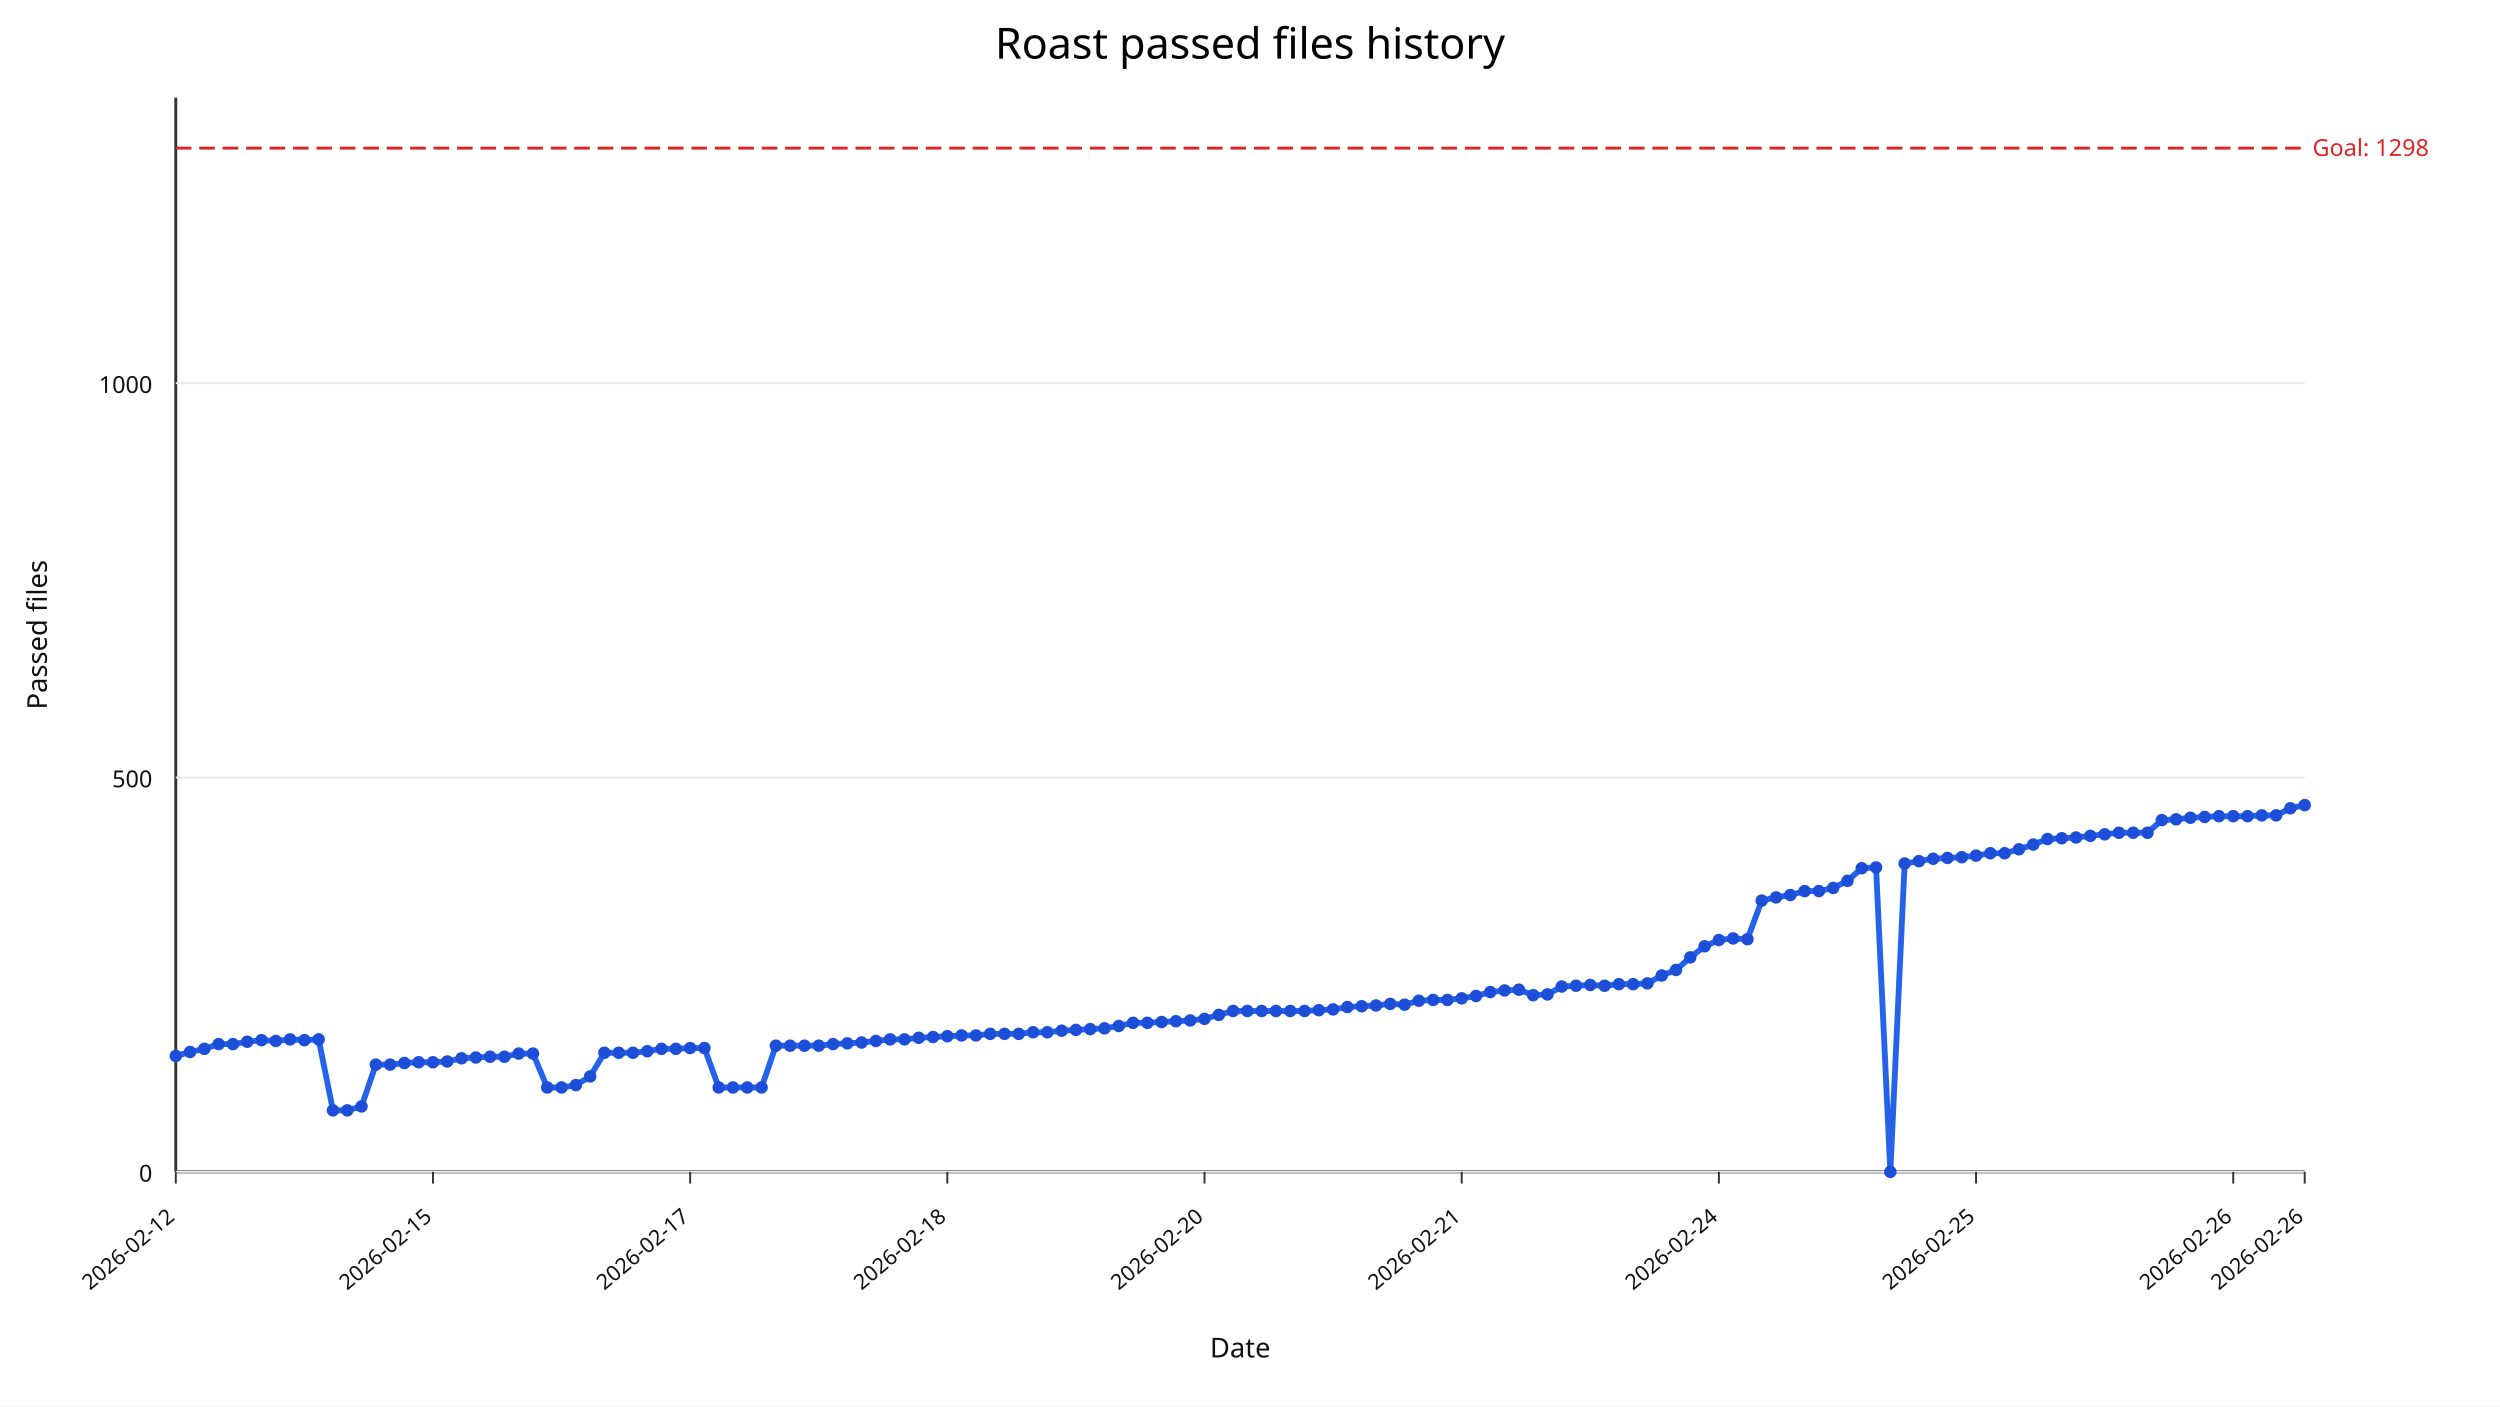
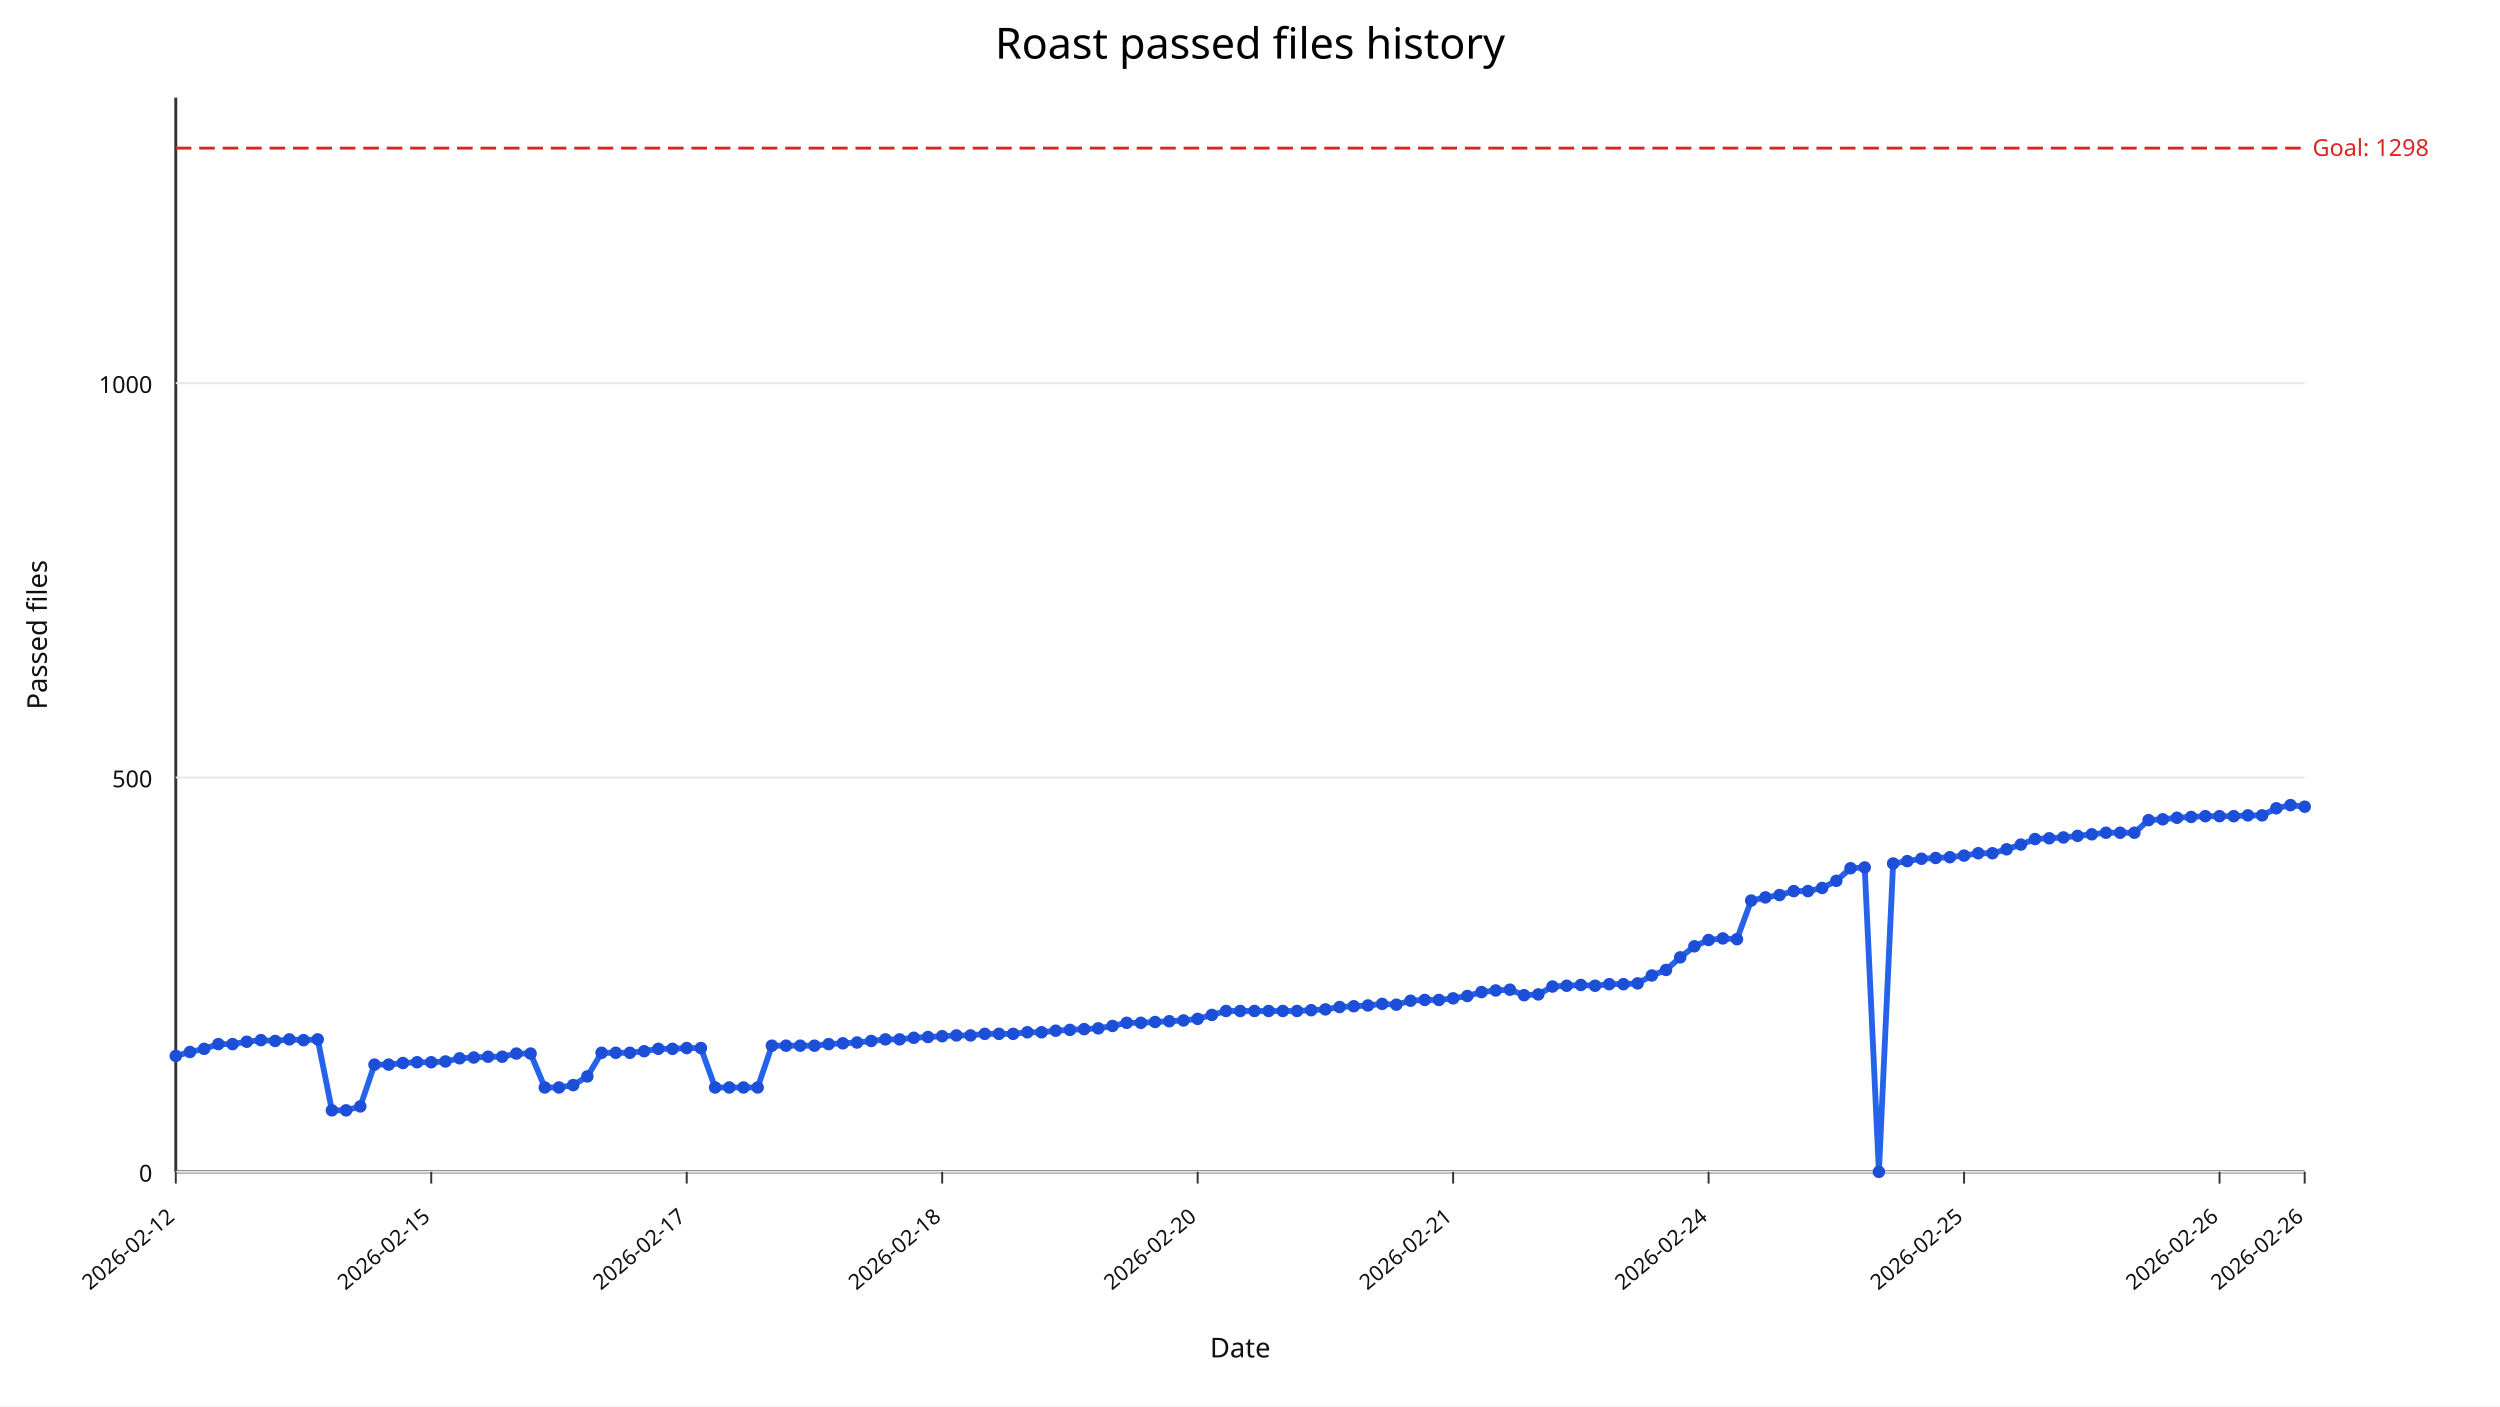
<svg xmlns="http://www.w3.org/2000/svg" width="1280" height="720" viewBox="0 0 1280 720">
  <rect width="100%" height="100%" fill="#ffffff" />
  <text x="640" y="30" text-anchor="middle" font-size="22" font-family="sans-serif">Roast passed files history</text>
  <line x1="90" y1="600" x2="1180" y2="600" stroke="#333" stroke-width="1.5" />
  <line x1="90" y1="50" x2="90" y2="600" stroke="#333" stroke-width="1.5" />
  <line x1="90" y1="600.00" x2="1180" y2="600.00" stroke="#e5e7eb" stroke-width="1" />
  <text x="78" y="605.00" text-anchor="end" font-size="12" fill="#111" font-family="sans-serif">0</text>
  <line x1="90" y1="398.09" x2="1180" y2="398.09" stroke="#e5e7eb" stroke-width="1" />
  <text x="78" y="403.09" text-anchor="end" font-size="12" fill="#111" font-family="sans-serif">500</text>
  <line x1="90" y1="196.18" x2="1180" y2="196.18" stroke="#e5e7eb" stroke-width="1" />
  <text x="78" y="201.18" text-anchor="end" font-size="12" fill="#111" font-family="sans-serif">1000</text>
  <line x1="90.00" y1="600" x2="90.00" y2="606" stroke="#333" stroke-width="1" />
  <text x="90.00" y="624" text-anchor="end" font-size="11" fill="#111" transform="rotate(-40 90.00,624)" font-family="sans-serif">2026-02-12</text>
-   <line x1="221.68" y1="600" x2="221.68" y2="606" stroke="#333" stroke-width="1" />
-   <text x="221.68" y="624" text-anchor="end" font-size="11" fill="#111" transform="rotate(-40 221.68,624)" font-family="sans-serif">2026-02-15</text>
-   <line x1="353.36" y1="600" x2="353.36" y2="606" stroke="#333" stroke-width="1" />
-   <text x="353.36" y="624" text-anchor="end" font-size="11" fill="#111" transform="rotate(-40 353.36,624)" font-family="sans-serif">2026-02-17</text>
-   <line x1="485.03" y1="600" x2="485.03" y2="606" stroke="#333" stroke-width="1" />
-   <text x="485.03" y="624" text-anchor="end" font-size="11" fill="#111" transform="rotate(-40 485.03,624)" font-family="sans-serif">2026-02-18</text>
-   <line x1="616.71" y1="600" x2="616.71" y2="606" stroke="#333" stroke-width="1" />
-   <text x="616.71" y="624" text-anchor="end" font-size="11" fill="#111" transform="rotate(-40 616.71,624)" font-family="sans-serif">2026-02-20</text>
-   <line x1="748.39" y1="600" x2="748.39" y2="606" stroke="#333" stroke-width="1" />
-   <text x="748.39" y="624" text-anchor="end" font-size="11" fill="#111" transform="rotate(-40 748.39,624)" font-family="sans-serif">2026-02-21</text>
-   <line x1="880.07" y1="600" x2="880.07" y2="606" stroke="#333" stroke-width="1" />
-   <text x="880.07" y="624" text-anchor="end" font-size="11" fill="#111" transform="rotate(-40 880.07,624)" font-family="sans-serif">2026-02-24</text>
-   <line x1="1011.74" y1="600" x2="1011.74" y2="606" stroke="#333" stroke-width="1" />
-   <text x="1011.74" y="624" text-anchor="end" font-size="11" fill="#111" transform="rotate(-40 1011.74,624)" font-family="sans-serif">2026-02-25</text>
-   <line x1="1143.42" y1="600" x2="1143.42" y2="606" stroke="#333" stroke-width="1" />
-   <text x="1143.42" y="624" text-anchor="end" font-size="11" fill="#111" transform="rotate(-40 1143.42,624)" font-family="sans-serif">2026-02-26</text>
+   <line x1="220.80" y1="600" x2="220.80" y2="606" stroke="#333" stroke-width="1" />
+   <text x="220.80" y="624" text-anchor="end" font-size="11" fill="#111" transform="rotate(-40 220.80,624)" font-family="sans-serif">2026-02-15</text>
+   <line x1="351.60" y1="600" x2="351.60" y2="606" stroke="#333" stroke-width="1" />
+   <text x="351.60" y="624" text-anchor="end" font-size="11" fill="#111" transform="rotate(-40 351.60,624)" font-family="sans-serif">2026-02-17</text>
+   <line x1="482.40" y1="600" x2="482.40" y2="606" stroke="#333" stroke-width="1" />
+   <text x="482.40" y="624" text-anchor="end" font-size="11" fill="#111" transform="rotate(-40 482.40,624)" font-family="sans-serif">2026-02-18</text>
+   <line x1="613.20" y1="600" x2="613.20" y2="606" stroke="#333" stroke-width="1" />
+   <text x="613.20" y="624" text-anchor="end" font-size="11" fill="#111" transform="rotate(-40 613.20,624)" font-family="sans-serif">2026-02-20</text>
+   <line x1="744.00" y1="600" x2="744.00" y2="606" stroke="#333" stroke-width="1" />
+   <text x="744.00" y="624" text-anchor="end" font-size="11" fill="#111" transform="rotate(-40 744.00,624)" font-family="sans-serif">2026-02-21</text>
+   <line x1="874.80" y1="600" x2="874.80" y2="606" stroke="#333" stroke-width="1" />
+   <text x="874.80" y="624" text-anchor="end" font-size="11" fill="#111" transform="rotate(-40 874.80,624)" font-family="sans-serif">2026-02-24</text>
+   <line x1="1005.60" y1="600" x2="1005.60" y2="606" stroke="#333" stroke-width="1" />
+   <text x="1005.60" y="624" text-anchor="end" font-size="11" fill="#111" transform="rotate(-40 1005.60,624)" font-family="sans-serif">2026-02-25</text>
+   <line x1="1136.40" y1="600" x2="1136.40" y2="606" stroke="#333" stroke-width="1" />
+   <text x="1136.40" y="624" text-anchor="end" font-size="11" fill="#111" transform="rotate(-40 1136.40,624)" font-family="sans-serif">2026-02-26</text>
  <line x1="1180.00" y1="600" x2="1180.00" y2="606" stroke="#333" stroke-width="1" />
  <text x="1180.00" y="624" text-anchor="end" font-size="11" fill="#111" transform="rotate(-40 1180.00,624)" font-family="sans-serif">2026-02-26</text>
  <line x1="90" y1="75.84" x2="1180" y2="75.84" stroke="#dc2626" stroke-width="1.5" stroke-dasharray="8,4" />
  <text x="1184" y="79.84" font-size="12" fill="#dc2626" font-family="sans-serif">Goal: 1298</text>
-   <polyline fill="none" stroke="#2563eb" stroke-width="3" points="90.00,540.64 97.32,538.62 104.63,537.00 111.95,534.58 119.26,534.58 126.58,533.37 133.89,532.56 141.21,532.97 148.52,532.16 155.84,532.56 163.15,532.16 170.47,568.50 177.79,568.50 185.10,566.48 192.42,545.08 199.73,545.08 207.05,544.27 214.36,543.87 221.68,543.87 228.99,543.47 236.31,541.85 243.62,541.45 250.94,541.04 258.26,541.04 265.57,539.43 272.89,539.43 280.20,556.79 287.52,556.79 294.83,555.58 302.15,551.14 309.46,539.02 316.78,539.02 324.09,539.02 331.41,538.22 338.72,537.00 346.04,537.00 353.36,536.60 360.67,536.60 367.99,556.79 375.30,556.79 382.62,556.79 389.93,556.79 397.25,535.39 404.56,535.39 411.88,535.39 419.19,535.39 426.51,534.58 433.83,534.18 441.14,533.77 448.46,532.97 455.77,532.16 463.09,532.16 470.40,531.35 477.72,530.95 485.03,530.54 492.35,530.14 499.66,530.14 506.98,529.33 514.30,529.33 521.61,529.33 528.93,528.52 536.24,528.52 543.56,527.72 550.87,527.31 558.19,526.91 565.50,526.51 572.82,525.29 580.13,523.68 587.45,523.68 594.77,523.27 602.08,522.87 609.40,522.47 616.71,521.66 624.03,519.64 631.34,517.62 638.66,517.62 645.97,517.62 653.29,517.62 660.60,517.62 667.92,517.62 675.23,517.22 682.55,516.81 689.87,515.60 697.18,515.20 704.50,514.79 711.81,513.99 719.13,514.39 726.44,512.37 733.76,511.97 741.07,511.97 748.39,511.16 755.70,509.95 763.02,507.93 770.34,507.12 777.65,506.72 784.97,509.54 792.28,509.14 799.60,505.10 806.91,504.70 814.23,504.30 821.54,504.70 828.86,503.89 836.17,503.89 843.49,503.49 850.81,499.45 858.12,496.62 865.44,490.16 872.75,484.51 880.07,481.28 887.38,480.47 894.70,480.87 902.01,461.09 909.33,459.47 916.64,458.26 923.96,456.24 931.28,456.24 938.59,454.63 945.91,450.99 953.22,444.53 960.54,444.13 967.85,600.00 975.17,442.11 982.48,440.90 989.80,439.68 997.11,439.28 1004.43,438.88 1011.74,438.07 1019.06,436.86 1026.38,436.86 1033.69,434.84 1041.01,432.42 1048.32,429.59 1055.64,429.19 1062.95,428.78 1070.27,427.97 1077.58,427.17 1084.90,426.36 1092.21,426.36 1099.53,426.36 1106.85,419.90 1114.16,419.49 1121.48,418.69 1128.79,418.28 1136.11,417.88 1143.42,417.88 1150.74,417.88 1158.05,417.47 1165.37,417.47 1172.68,413.84 1180.00,412.22" />
+   <polyline fill="none" stroke="#2563eb" stroke-width="3" points="90.00,540.64 97.27,538.62 104.53,537.00 111.80,534.58 119.07,534.58 126.33,533.37 133.60,532.56 140.87,532.97 148.13,532.16 155.40,532.56 162.67,532.16 169.93,568.50 177.20,568.50 184.47,566.48 191.73,545.08 199.00,545.08 206.27,544.27 213.53,543.87 220.80,543.87 228.07,543.47 235.33,541.85 242.60,541.45 249.87,541.04 257.13,541.04 264.40,539.43 271.67,539.43 278.93,556.79 286.20,556.79 293.47,555.58 300.73,551.14 308.00,539.02 315.27,539.02 322.53,539.02 329.80,538.22 337.07,537.00 344.33,537.00 351.60,536.60 358.87,536.60 366.13,556.79 373.40,556.79 380.67,556.79 387.93,556.79 395.20,535.39 402.47,535.39 409.73,535.39 417.00,535.39 424.27,534.58 431.53,534.18 438.80,533.77 446.07,532.97 453.33,532.16 460.60,532.16 467.87,531.35 475.13,530.95 482.40,530.54 489.67,530.14 496.93,530.14 504.20,529.33 511.47,529.33 518.73,529.33 526.00,528.52 533.27,528.52 540.53,527.72 547.80,527.31 555.07,526.91 562.33,526.51 569.60,525.29 576.87,523.68 584.13,523.68 591.40,523.27 598.67,522.87 605.93,522.47 613.20,521.66 620.47,519.64 627.73,517.62 635.00,517.62 642.27,517.62 649.53,517.62 656.80,517.62 664.07,517.62 671.33,517.22 678.60,516.81 685.87,515.60 693.13,515.20 700.40,514.79 707.67,513.99 714.93,514.39 722.20,512.37 729.47,511.97 736.73,511.97 744.00,511.16 751.27,509.95 758.53,507.93 765.80,507.12 773.07,506.72 780.33,509.54 787.60,509.14 794.87,505.10 802.13,504.70 809.40,504.30 816.67,504.70 823.93,503.89 831.20,503.89 838.47,503.49 845.73,499.45 853.00,496.62 860.27,490.16 867.53,484.51 874.80,481.28 882.07,480.47 889.33,480.87 896.60,461.09 903.87,459.47 911.13,458.26 918.40,456.24 925.67,456.24 932.93,454.63 940.20,450.99 947.47,444.53 954.73,444.13 962.00,600.00 969.27,442.11 976.53,440.90 983.80,439.68 991.07,439.28 998.33,438.88 1005.60,438.07 1012.87,436.86 1020.13,436.86 1027.40,434.84 1034.67,432.42 1041.93,429.59 1049.20,429.19 1056.47,428.78 1063.73,427.97 1071.00,427.17 1078.27,426.36 1085.53,426.36 1092.80,426.36 1100.07,419.90 1107.33,419.49 1114.60,418.69 1121.87,418.28 1129.13,417.88 1136.40,417.88 1143.67,417.88 1150.93,417.47 1158.20,417.47 1165.47,413.84 1172.73,412.22 1180.00,413.03" />
  <circle cx="90.00" cy="540.64" r="3.2" fill="#1d4ed8" />
-   <circle cx="97.32" cy="538.62" r="3.2" fill="#1d4ed8" />
-   <circle cx="104.63" cy="537.00" r="3.2" fill="#1d4ed8" />
-   <circle cx="111.95" cy="534.58" r="3.2" fill="#1d4ed8" />
-   <circle cx="119.26" cy="534.58" r="3.2" fill="#1d4ed8" />
-   <circle cx="126.58" cy="533.37" r="3.2" fill="#1d4ed8" />
-   <circle cx="133.89" cy="532.56" r="3.2" fill="#1d4ed8" />
-   <circle cx="141.21" cy="532.97" r="3.2" fill="#1d4ed8" />
-   <circle cx="148.52" cy="532.16" r="3.2" fill="#1d4ed8" />
-   <circle cx="155.84" cy="532.56" r="3.2" fill="#1d4ed8" />
-   <circle cx="163.15" cy="532.16" r="3.2" fill="#1d4ed8" />
-   <circle cx="170.47" cy="568.50" r="3.2" fill="#1d4ed8" />
-   <circle cx="177.79" cy="568.50" r="3.2" fill="#1d4ed8" />
-   <circle cx="185.10" cy="566.48" r="3.2" fill="#1d4ed8" />
-   <circle cx="192.42" cy="545.08" r="3.2" fill="#1d4ed8" />
-   <circle cx="199.73" cy="545.08" r="3.2" fill="#1d4ed8" />
-   <circle cx="207.05" cy="544.27" r="3.2" fill="#1d4ed8" />
-   <circle cx="214.36" cy="543.87" r="3.2" fill="#1d4ed8" />
-   <circle cx="221.68" cy="543.87" r="3.2" fill="#1d4ed8" />
-   <circle cx="228.99" cy="543.47" r="3.2" fill="#1d4ed8" />
-   <circle cx="236.31" cy="541.85" r="3.2" fill="#1d4ed8" />
-   <circle cx="243.62" cy="541.45" r="3.2" fill="#1d4ed8" />
-   <circle cx="250.94" cy="541.04" r="3.2" fill="#1d4ed8" />
-   <circle cx="258.26" cy="541.04" r="3.2" fill="#1d4ed8" />
-   <circle cx="265.57" cy="539.43" r="3.2" fill="#1d4ed8" />
-   <circle cx="272.89" cy="539.43" r="3.2" fill="#1d4ed8" />
-   <circle cx="280.20" cy="556.79" r="3.2" fill="#1d4ed8" />
-   <circle cx="287.52" cy="556.79" r="3.2" fill="#1d4ed8" />
-   <circle cx="294.83" cy="555.58" r="3.2" fill="#1d4ed8" />
-   <circle cx="302.15" cy="551.14" r="3.2" fill="#1d4ed8" />
-   <circle cx="309.46" cy="539.02" r="3.2" fill="#1d4ed8" />
-   <circle cx="316.78" cy="539.02" r="3.2" fill="#1d4ed8" />
-   <circle cx="324.09" cy="539.02" r="3.2" fill="#1d4ed8" />
-   <circle cx="331.41" cy="538.22" r="3.2" fill="#1d4ed8" />
-   <circle cx="338.72" cy="537.00" r="3.2" fill="#1d4ed8" />
-   <circle cx="346.04" cy="537.00" r="3.2" fill="#1d4ed8" />
-   <circle cx="353.36" cy="536.60" r="3.2" fill="#1d4ed8" />
-   <circle cx="360.67" cy="536.60" r="3.2" fill="#1d4ed8" />
-   <circle cx="367.99" cy="556.79" r="3.2" fill="#1d4ed8" />
-   <circle cx="375.30" cy="556.79" r="3.2" fill="#1d4ed8" />
-   <circle cx="382.62" cy="556.79" r="3.2" fill="#1d4ed8" />
-   <circle cx="389.93" cy="556.79" r="3.2" fill="#1d4ed8" />
-   <circle cx="397.25" cy="535.39" r="3.2" fill="#1d4ed8" />
-   <circle cx="404.56" cy="535.39" r="3.2" fill="#1d4ed8" />
-   <circle cx="411.88" cy="535.39" r="3.2" fill="#1d4ed8" />
-   <circle cx="419.19" cy="535.39" r="3.2" fill="#1d4ed8" />
-   <circle cx="426.51" cy="534.58" r="3.2" fill="#1d4ed8" />
-   <circle cx="433.83" cy="534.18" r="3.2" fill="#1d4ed8" />
-   <circle cx="441.14" cy="533.77" r="3.2" fill="#1d4ed8" />
-   <circle cx="448.46" cy="532.97" r="3.2" fill="#1d4ed8" />
-   <circle cx="455.77" cy="532.16" r="3.2" fill="#1d4ed8" />
-   <circle cx="463.09" cy="532.16" r="3.2" fill="#1d4ed8" />
-   <circle cx="470.40" cy="531.35" r="3.2" fill="#1d4ed8" />
-   <circle cx="477.72" cy="530.95" r="3.2" fill="#1d4ed8" />
-   <circle cx="485.03" cy="530.54" r="3.2" fill="#1d4ed8" />
-   <circle cx="492.35" cy="530.14" r="3.2" fill="#1d4ed8" />
-   <circle cx="499.66" cy="530.14" r="3.2" fill="#1d4ed8" />
-   <circle cx="506.98" cy="529.33" r="3.2" fill="#1d4ed8" />
-   <circle cx="514.30" cy="529.33" r="3.2" fill="#1d4ed8" />
-   <circle cx="521.61" cy="529.33" r="3.2" fill="#1d4ed8" />
-   <circle cx="528.93" cy="528.52" r="3.2" fill="#1d4ed8" />
-   <circle cx="536.24" cy="528.52" r="3.2" fill="#1d4ed8" />
-   <circle cx="543.56" cy="527.72" r="3.2" fill="#1d4ed8" />
-   <circle cx="550.87" cy="527.31" r="3.2" fill="#1d4ed8" />
-   <circle cx="558.19" cy="526.91" r="3.2" fill="#1d4ed8" />
-   <circle cx="565.50" cy="526.51" r="3.2" fill="#1d4ed8" />
-   <circle cx="572.82" cy="525.29" r="3.2" fill="#1d4ed8" />
-   <circle cx="580.13" cy="523.68" r="3.2" fill="#1d4ed8" />
-   <circle cx="587.45" cy="523.68" r="3.2" fill="#1d4ed8" />
-   <circle cx="594.77" cy="523.27" r="3.2" fill="#1d4ed8" />
-   <circle cx="602.08" cy="522.87" r="3.2" fill="#1d4ed8" />
-   <circle cx="609.40" cy="522.47" r="3.2" fill="#1d4ed8" />
-   <circle cx="616.71" cy="521.66" r="3.2" fill="#1d4ed8" />
-   <circle cx="624.03" cy="519.64" r="3.2" fill="#1d4ed8" />
-   <circle cx="631.34" cy="517.62" r="3.2" fill="#1d4ed8" />
-   <circle cx="638.66" cy="517.62" r="3.2" fill="#1d4ed8" />
-   <circle cx="645.97" cy="517.62" r="3.2" fill="#1d4ed8" />
-   <circle cx="653.29" cy="517.62" r="3.2" fill="#1d4ed8" />
-   <circle cx="660.60" cy="517.62" r="3.2" fill="#1d4ed8" />
-   <circle cx="667.92" cy="517.62" r="3.2" fill="#1d4ed8" />
-   <circle cx="675.23" cy="517.22" r="3.2" fill="#1d4ed8" />
-   <circle cx="682.55" cy="516.81" r="3.2" fill="#1d4ed8" />
-   <circle cx="689.87" cy="515.60" r="3.2" fill="#1d4ed8" />
-   <circle cx="697.18" cy="515.20" r="3.2" fill="#1d4ed8" />
-   <circle cx="704.50" cy="514.79" r="3.2" fill="#1d4ed8" />
-   <circle cx="711.81" cy="513.99" r="3.2" fill="#1d4ed8" />
-   <circle cx="719.13" cy="514.39" r="3.2" fill="#1d4ed8" />
-   <circle cx="726.44" cy="512.37" r="3.2" fill="#1d4ed8" />
-   <circle cx="733.76" cy="511.97" r="3.2" fill="#1d4ed8" />
-   <circle cx="741.07" cy="511.97" r="3.2" fill="#1d4ed8" />
-   <circle cx="748.39" cy="511.16" r="3.2" fill="#1d4ed8" />
-   <circle cx="755.70" cy="509.95" r="3.2" fill="#1d4ed8" />
-   <circle cx="763.02" cy="507.93" r="3.2" fill="#1d4ed8" />
-   <circle cx="770.34" cy="507.12" r="3.2" fill="#1d4ed8" />
-   <circle cx="777.65" cy="506.72" r="3.2" fill="#1d4ed8" />
-   <circle cx="784.97" cy="509.54" r="3.2" fill="#1d4ed8" />
-   <circle cx="792.28" cy="509.14" r="3.2" fill="#1d4ed8" />
-   <circle cx="799.60" cy="505.10" r="3.2" fill="#1d4ed8" />
-   <circle cx="806.91" cy="504.70" r="3.2" fill="#1d4ed8" />
-   <circle cx="814.23" cy="504.30" r="3.2" fill="#1d4ed8" />
-   <circle cx="821.54" cy="504.70" r="3.2" fill="#1d4ed8" />
-   <circle cx="828.86" cy="503.89" r="3.2" fill="#1d4ed8" />
-   <circle cx="836.17" cy="503.89" r="3.2" fill="#1d4ed8" />
-   <circle cx="843.49" cy="503.49" r="3.2" fill="#1d4ed8" />
-   <circle cx="850.81" cy="499.45" r="3.2" fill="#1d4ed8" />
-   <circle cx="858.12" cy="496.62" r="3.2" fill="#1d4ed8" />
-   <circle cx="865.44" cy="490.16" r="3.2" fill="#1d4ed8" />
-   <circle cx="872.75" cy="484.51" r="3.2" fill="#1d4ed8" />
-   <circle cx="880.07" cy="481.28" r="3.2" fill="#1d4ed8" />
-   <circle cx="887.38" cy="480.47" r="3.2" fill="#1d4ed8" />
-   <circle cx="894.70" cy="480.87" r="3.2" fill="#1d4ed8" />
-   <circle cx="902.01" cy="461.09" r="3.2" fill="#1d4ed8" />
-   <circle cx="909.33" cy="459.47" r="3.2" fill="#1d4ed8" />
-   <circle cx="916.64" cy="458.26" r="3.2" fill="#1d4ed8" />
-   <circle cx="923.96" cy="456.24" r="3.2" fill="#1d4ed8" />
-   <circle cx="931.28" cy="456.24" r="3.2" fill="#1d4ed8" />
-   <circle cx="938.59" cy="454.63" r="3.2" fill="#1d4ed8" />
-   <circle cx="945.91" cy="450.99" r="3.2" fill="#1d4ed8" />
-   <circle cx="953.22" cy="444.53" r="3.2" fill="#1d4ed8" />
-   <circle cx="960.54" cy="444.13" r="3.2" fill="#1d4ed8" />
-   <circle cx="967.85" cy="600.00" r="3.2" fill="#1d4ed8" />
-   <circle cx="975.17" cy="442.11" r="3.2" fill="#1d4ed8" />
-   <circle cx="982.48" cy="440.90" r="3.2" fill="#1d4ed8" />
-   <circle cx="989.80" cy="439.68" r="3.2" fill="#1d4ed8" />
-   <circle cx="997.11" cy="439.28" r="3.2" fill="#1d4ed8" />
-   <circle cx="1004.43" cy="438.88" r="3.2" fill="#1d4ed8" />
-   <circle cx="1011.74" cy="438.07" r="3.2" fill="#1d4ed8" />
-   <circle cx="1019.06" cy="436.86" r="3.2" fill="#1d4ed8" />
-   <circle cx="1026.38" cy="436.86" r="3.2" fill="#1d4ed8" />
-   <circle cx="1033.69" cy="434.84" r="3.2" fill="#1d4ed8" />
-   <circle cx="1041.01" cy="432.42" r="3.2" fill="#1d4ed8" />
-   <circle cx="1048.32" cy="429.59" r="3.2" fill="#1d4ed8" />
-   <circle cx="1055.64" cy="429.19" r="3.2" fill="#1d4ed8" />
-   <circle cx="1062.95" cy="428.78" r="3.2" fill="#1d4ed8" />
-   <circle cx="1070.27" cy="427.97" r="3.2" fill="#1d4ed8" />
-   <circle cx="1077.58" cy="427.17" r="3.2" fill="#1d4ed8" />
-   <circle cx="1084.90" cy="426.36" r="3.2" fill="#1d4ed8" />
-   <circle cx="1092.21" cy="426.36" r="3.2" fill="#1d4ed8" />
-   <circle cx="1099.53" cy="426.36" r="3.2" fill="#1d4ed8" />
-   <circle cx="1106.85" cy="419.90" r="3.2" fill="#1d4ed8" />
-   <circle cx="1114.16" cy="419.49" r="3.2" fill="#1d4ed8" />
-   <circle cx="1121.48" cy="418.69" r="3.2" fill="#1d4ed8" />
-   <circle cx="1128.79" cy="418.28" r="3.2" fill="#1d4ed8" />
-   <circle cx="1136.11" cy="417.88" r="3.2" fill="#1d4ed8" />
-   <circle cx="1143.42" cy="417.88" r="3.2" fill="#1d4ed8" />
-   <circle cx="1150.74" cy="417.88" r="3.2" fill="#1d4ed8" />
-   <circle cx="1158.05" cy="417.47" r="3.2" fill="#1d4ed8" />
-   <circle cx="1165.37" cy="417.47" r="3.2" fill="#1d4ed8" />
-   <circle cx="1172.68" cy="413.84" r="3.2" fill="#1d4ed8" />
-   <circle cx="1180.00" cy="412.22" r="3.2" fill="#1d4ed8" />
+   <circle cx="97.27" cy="538.62" r="3.2" fill="#1d4ed8" />
+   <circle cx="104.53" cy="537.00" r="3.2" fill="#1d4ed8" />
+   <circle cx="111.80" cy="534.58" r="3.2" fill="#1d4ed8" />
+   <circle cx="119.07" cy="534.58" r="3.2" fill="#1d4ed8" />
+   <circle cx="126.33" cy="533.37" r="3.2" fill="#1d4ed8" />
+   <circle cx="133.60" cy="532.56" r="3.2" fill="#1d4ed8" />
+   <circle cx="140.87" cy="532.97" r="3.2" fill="#1d4ed8" />
+   <circle cx="148.13" cy="532.16" r="3.2" fill="#1d4ed8" />
+   <circle cx="155.40" cy="532.56" r="3.2" fill="#1d4ed8" />
+   <circle cx="162.67" cy="532.16" r="3.2" fill="#1d4ed8" />
+   <circle cx="169.93" cy="568.50" r="3.2" fill="#1d4ed8" />
+   <circle cx="177.20" cy="568.50" r="3.2" fill="#1d4ed8" />
+   <circle cx="184.47" cy="566.48" r="3.2" fill="#1d4ed8" />
+   <circle cx="191.73" cy="545.08" r="3.2" fill="#1d4ed8" />
+   <circle cx="199.00" cy="545.08" r="3.2" fill="#1d4ed8" />
+   <circle cx="206.27" cy="544.27" r="3.2" fill="#1d4ed8" />
+   <circle cx="213.53" cy="543.87" r="3.2" fill="#1d4ed8" />
+   <circle cx="220.80" cy="543.87" r="3.2" fill="#1d4ed8" />
+   <circle cx="228.07" cy="543.47" r="3.2" fill="#1d4ed8" />
+   <circle cx="235.33" cy="541.85" r="3.2" fill="#1d4ed8" />
+   <circle cx="242.60" cy="541.45" r="3.2" fill="#1d4ed8" />
+   <circle cx="249.87" cy="541.04" r="3.2" fill="#1d4ed8" />
+   <circle cx="257.13" cy="541.04" r="3.2" fill="#1d4ed8" />
+   <circle cx="264.40" cy="539.43" r="3.2" fill="#1d4ed8" />
+   <circle cx="271.67" cy="539.43" r="3.2" fill="#1d4ed8" />
+   <circle cx="278.93" cy="556.79" r="3.2" fill="#1d4ed8" />
+   <circle cx="286.20" cy="556.79" r="3.2" fill="#1d4ed8" />
+   <circle cx="293.47" cy="555.58" r="3.2" fill="#1d4ed8" />
+   <circle cx="300.73" cy="551.14" r="3.2" fill="#1d4ed8" />
+   <circle cx="308.00" cy="539.02" r="3.2" fill="#1d4ed8" />
+   <circle cx="315.27" cy="539.02" r="3.2" fill="#1d4ed8" />
+   <circle cx="322.53" cy="539.02" r="3.2" fill="#1d4ed8" />
+   <circle cx="329.80" cy="538.22" r="3.2" fill="#1d4ed8" />
+   <circle cx="337.07" cy="537.00" r="3.2" fill="#1d4ed8" />
+   <circle cx="344.33" cy="537.00" r="3.2" fill="#1d4ed8" />
+   <circle cx="351.60" cy="536.60" r="3.2" fill="#1d4ed8" />
+   <circle cx="358.87" cy="536.60" r="3.2" fill="#1d4ed8" />
+   <circle cx="366.13" cy="556.79" r="3.2" fill="#1d4ed8" />
+   <circle cx="373.40" cy="556.79" r="3.2" fill="#1d4ed8" />
+   <circle cx="380.67" cy="556.79" r="3.2" fill="#1d4ed8" />
+   <circle cx="387.93" cy="556.79" r="3.2" fill="#1d4ed8" />
+   <circle cx="395.20" cy="535.39" r="3.2" fill="#1d4ed8" />
+   <circle cx="402.47" cy="535.39" r="3.2" fill="#1d4ed8" />
+   <circle cx="409.73" cy="535.39" r="3.2" fill="#1d4ed8" />
+   <circle cx="417.00" cy="535.39" r="3.2" fill="#1d4ed8" />
+   <circle cx="424.27" cy="534.58" r="3.2" fill="#1d4ed8" />
+   <circle cx="431.53" cy="534.18" r="3.2" fill="#1d4ed8" />
+   <circle cx="438.80" cy="533.77" r="3.2" fill="#1d4ed8" />
+   <circle cx="446.07" cy="532.97" r="3.2" fill="#1d4ed8" />
+   <circle cx="453.33" cy="532.16" r="3.2" fill="#1d4ed8" />
+   <circle cx="460.60" cy="532.16" r="3.2" fill="#1d4ed8" />
+   <circle cx="467.87" cy="531.35" r="3.2" fill="#1d4ed8" />
+   <circle cx="475.13" cy="530.95" r="3.2" fill="#1d4ed8" />
+   <circle cx="482.40" cy="530.54" r="3.2" fill="#1d4ed8" />
+   <circle cx="489.67" cy="530.14" r="3.2" fill="#1d4ed8" />
+   <circle cx="496.93" cy="530.14" r="3.2" fill="#1d4ed8" />
+   <circle cx="504.20" cy="529.33" r="3.2" fill="#1d4ed8" />
+   <circle cx="511.47" cy="529.33" r="3.2" fill="#1d4ed8" />
+   <circle cx="518.73" cy="529.33" r="3.2" fill="#1d4ed8" />
+   <circle cx="526.00" cy="528.52" r="3.2" fill="#1d4ed8" />
+   <circle cx="533.27" cy="528.52" r="3.2" fill="#1d4ed8" />
+   <circle cx="540.53" cy="527.72" r="3.2" fill="#1d4ed8" />
+   <circle cx="547.80" cy="527.31" r="3.2" fill="#1d4ed8" />
+   <circle cx="555.07" cy="526.91" r="3.2" fill="#1d4ed8" />
+   <circle cx="562.33" cy="526.51" r="3.2" fill="#1d4ed8" />
+   <circle cx="569.60" cy="525.29" r="3.2" fill="#1d4ed8" />
+   <circle cx="576.87" cy="523.68" r="3.2" fill="#1d4ed8" />
+   <circle cx="584.13" cy="523.68" r="3.2" fill="#1d4ed8" />
+   <circle cx="591.40" cy="523.27" r="3.2" fill="#1d4ed8" />
+   <circle cx="598.67" cy="522.87" r="3.2" fill="#1d4ed8" />
+   <circle cx="605.93" cy="522.47" r="3.2" fill="#1d4ed8" />
+   <circle cx="613.20" cy="521.66" r="3.2" fill="#1d4ed8" />
+   <circle cx="620.47" cy="519.64" r="3.2" fill="#1d4ed8" />
+   <circle cx="627.73" cy="517.62" r="3.2" fill="#1d4ed8" />
+   <circle cx="635.00" cy="517.62" r="3.2" fill="#1d4ed8" />
+   <circle cx="642.27" cy="517.62" r="3.2" fill="#1d4ed8" />
+   <circle cx="649.53" cy="517.62" r="3.2" fill="#1d4ed8" />
+   <circle cx="656.80" cy="517.62" r="3.2" fill="#1d4ed8" />
+   <circle cx="664.07" cy="517.62" r="3.2" fill="#1d4ed8" />
+   <circle cx="671.33" cy="517.22" r="3.2" fill="#1d4ed8" />
+   <circle cx="678.60" cy="516.81" r="3.2" fill="#1d4ed8" />
+   <circle cx="685.87" cy="515.60" r="3.2" fill="#1d4ed8" />
+   <circle cx="693.13" cy="515.20" r="3.2" fill="#1d4ed8" />
+   <circle cx="700.40" cy="514.79" r="3.2" fill="#1d4ed8" />
+   <circle cx="707.67" cy="513.99" r="3.2" fill="#1d4ed8" />
+   <circle cx="714.93" cy="514.39" r="3.2" fill="#1d4ed8" />
+   <circle cx="722.20" cy="512.37" r="3.2" fill="#1d4ed8" />
+   <circle cx="729.47" cy="511.97" r="3.2" fill="#1d4ed8" />
+   <circle cx="736.73" cy="511.97" r="3.2" fill="#1d4ed8" />
+   <circle cx="744.00" cy="511.16" r="3.2" fill="#1d4ed8" />
+   <circle cx="751.27" cy="509.95" r="3.2" fill="#1d4ed8" />
+   <circle cx="758.53" cy="507.93" r="3.2" fill="#1d4ed8" />
+   <circle cx="765.80" cy="507.12" r="3.2" fill="#1d4ed8" />
+   <circle cx="773.07" cy="506.72" r="3.2" fill="#1d4ed8" />
+   <circle cx="780.33" cy="509.54" r="3.2" fill="#1d4ed8" />
+   <circle cx="787.60" cy="509.14" r="3.2" fill="#1d4ed8" />
+   <circle cx="794.87" cy="505.10" r="3.2" fill="#1d4ed8" />
+   <circle cx="802.13" cy="504.70" r="3.2" fill="#1d4ed8" />
+   <circle cx="809.40" cy="504.30" r="3.2" fill="#1d4ed8" />
+   <circle cx="816.67" cy="504.70" r="3.2" fill="#1d4ed8" />
+   <circle cx="823.93" cy="503.89" r="3.2" fill="#1d4ed8" />
+   <circle cx="831.20" cy="503.89" r="3.2" fill="#1d4ed8" />
+   <circle cx="838.47" cy="503.49" r="3.2" fill="#1d4ed8" />
+   <circle cx="845.73" cy="499.45" r="3.2" fill="#1d4ed8" />
+   <circle cx="853.00" cy="496.62" r="3.2" fill="#1d4ed8" />
+   <circle cx="860.27" cy="490.16" r="3.2" fill="#1d4ed8" />
+   <circle cx="867.53" cy="484.51" r="3.2" fill="#1d4ed8" />
+   <circle cx="874.80" cy="481.28" r="3.2" fill="#1d4ed8" />
+   <circle cx="882.07" cy="480.47" r="3.2" fill="#1d4ed8" />
+   <circle cx="889.33" cy="480.87" r="3.2" fill="#1d4ed8" />
+   <circle cx="896.60" cy="461.09" r="3.2" fill="#1d4ed8" />
+   <circle cx="903.87" cy="459.47" r="3.2" fill="#1d4ed8" />
+   <circle cx="911.13" cy="458.26" r="3.2" fill="#1d4ed8" />
+   <circle cx="918.40" cy="456.24" r="3.2" fill="#1d4ed8" />
+   <circle cx="925.67" cy="456.24" r="3.2" fill="#1d4ed8" />
+   <circle cx="932.93" cy="454.63" r="3.2" fill="#1d4ed8" />
+   <circle cx="940.20" cy="450.99" r="3.2" fill="#1d4ed8" />
+   <circle cx="947.47" cy="444.53" r="3.2" fill="#1d4ed8" />
+   <circle cx="954.73" cy="444.13" r="3.2" fill="#1d4ed8" />
+   <circle cx="962.00" cy="600.00" r="3.2" fill="#1d4ed8" />
+   <circle cx="969.27" cy="442.11" r="3.2" fill="#1d4ed8" />
+   <circle cx="976.53" cy="440.90" r="3.2" fill="#1d4ed8" />
+   <circle cx="983.80" cy="439.68" r="3.2" fill="#1d4ed8" />
+   <circle cx="991.07" cy="439.28" r="3.2" fill="#1d4ed8" />
+   <circle cx="998.33" cy="438.88" r="3.2" fill="#1d4ed8" />
+   <circle cx="1005.60" cy="438.07" r="3.2" fill="#1d4ed8" />
+   <circle cx="1012.87" cy="436.86" r="3.2" fill="#1d4ed8" />
+   <circle cx="1020.13" cy="436.86" r="3.2" fill="#1d4ed8" />
+   <circle cx="1027.40" cy="434.84" r="3.2" fill="#1d4ed8" />
+   <circle cx="1034.67" cy="432.42" r="3.2" fill="#1d4ed8" />
+   <circle cx="1041.93" cy="429.59" r="3.2" fill="#1d4ed8" />
+   <circle cx="1049.20" cy="429.19" r="3.2" fill="#1d4ed8" />
+   <circle cx="1056.47" cy="428.78" r="3.2" fill="#1d4ed8" />
+   <circle cx="1063.73" cy="427.97" r="3.2" fill="#1d4ed8" />
+   <circle cx="1071.00" cy="427.17" r="3.2" fill="#1d4ed8" />
+   <circle cx="1078.27" cy="426.36" r="3.2" fill="#1d4ed8" />
+   <circle cx="1085.53" cy="426.36" r="3.2" fill="#1d4ed8" />
+   <circle cx="1092.80" cy="426.36" r="3.2" fill="#1d4ed8" />
+   <circle cx="1100.07" cy="419.90" r="3.2" fill="#1d4ed8" />
+   <circle cx="1107.33" cy="419.49" r="3.2" fill="#1d4ed8" />
+   <circle cx="1114.60" cy="418.69" r="3.2" fill="#1d4ed8" />
+   <circle cx="1121.87" cy="418.28" r="3.2" fill="#1d4ed8" />
+   <circle cx="1129.13" cy="417.88" r="3.2" fill="#1d4ed8" />
+   <circle cx="1136.40" cy="417.88" r="3.2" fill="#1d4ed8" />
+   <circle cx="1143.67" cy="417.88" r="3.2" fill="#1d4ed8" />
+   <circle cx="1150.93" cy="417.47" r="3.2" fill="#1d4ed8" />
+   <circle cx="1158.20" cy="417.47" r="3.2" fill="#1d4ed8" />
+   <circle cx="1165.47" cy="413.84" r="3.2" fill="#1d4ed8" />
+   <circle cx="1172.73" cy="412.22" r="3.2" fill="#1d4ed8" />
+   <circle cx="1180.00" cy="413.03" r="3.2" fill="#1d4ed8" />
  <text x="635" y="695" text-anchor="middle" font-size="14" fill="#111" font-family="sans-serif">Date</text>
  <text x="24" y="325" text-anchor="middle" font-size="14" fill="#111" transform="rotate(-90 24,325)" font-family="sans-serif">Passed files</text>
</svg>
